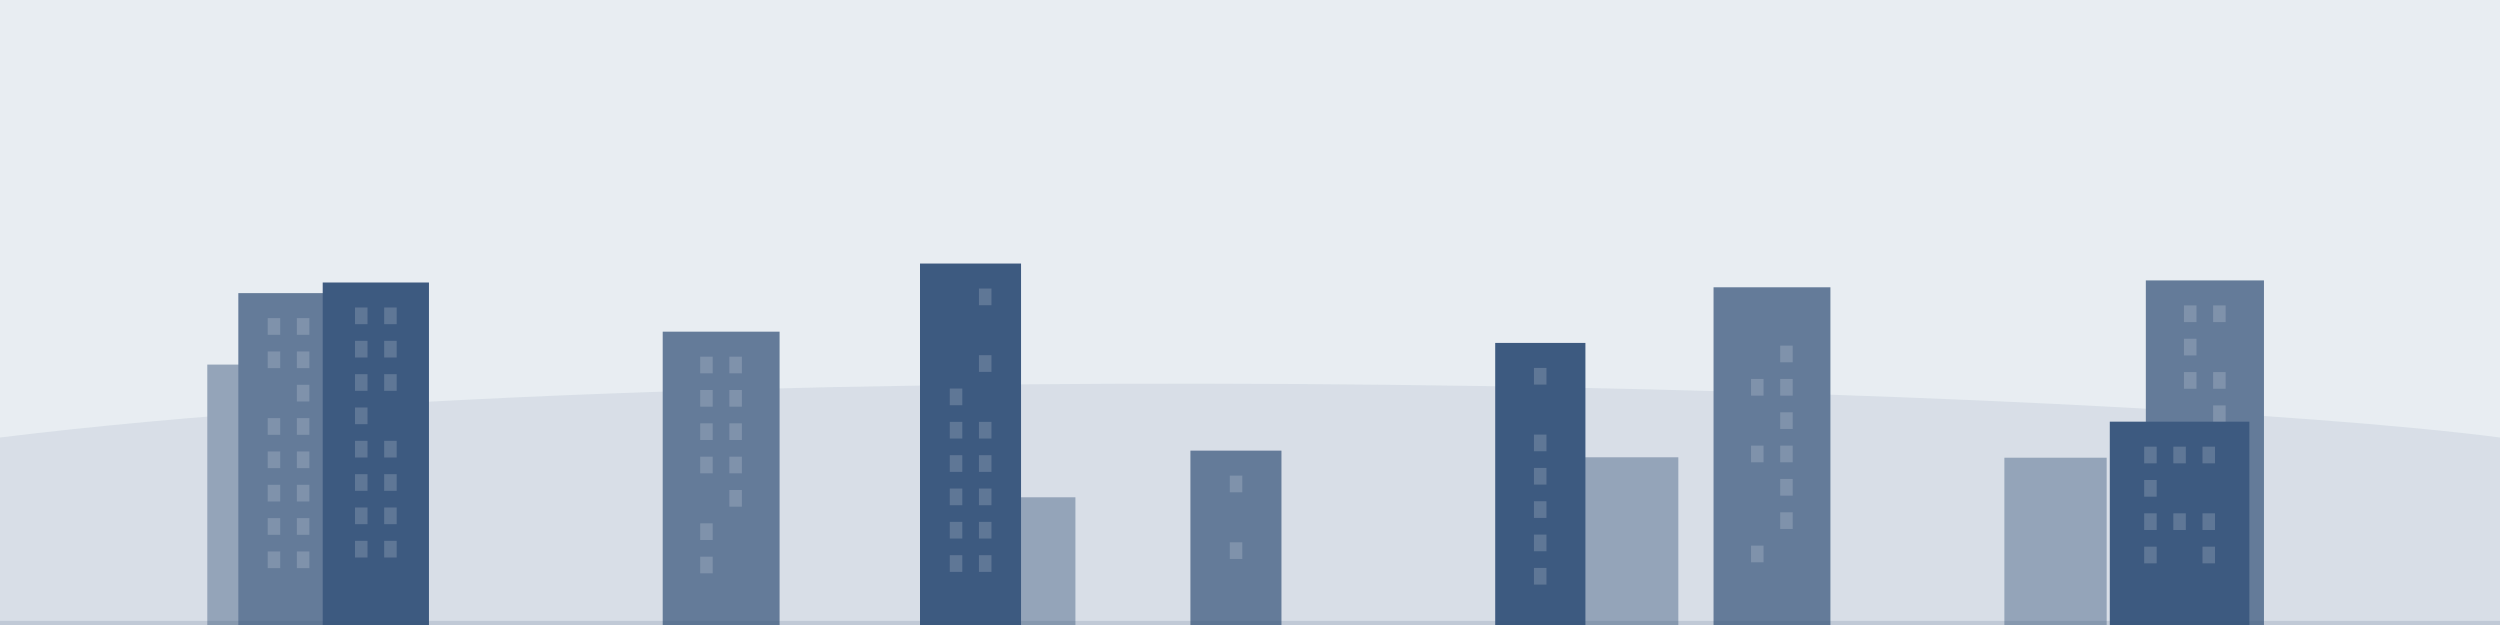
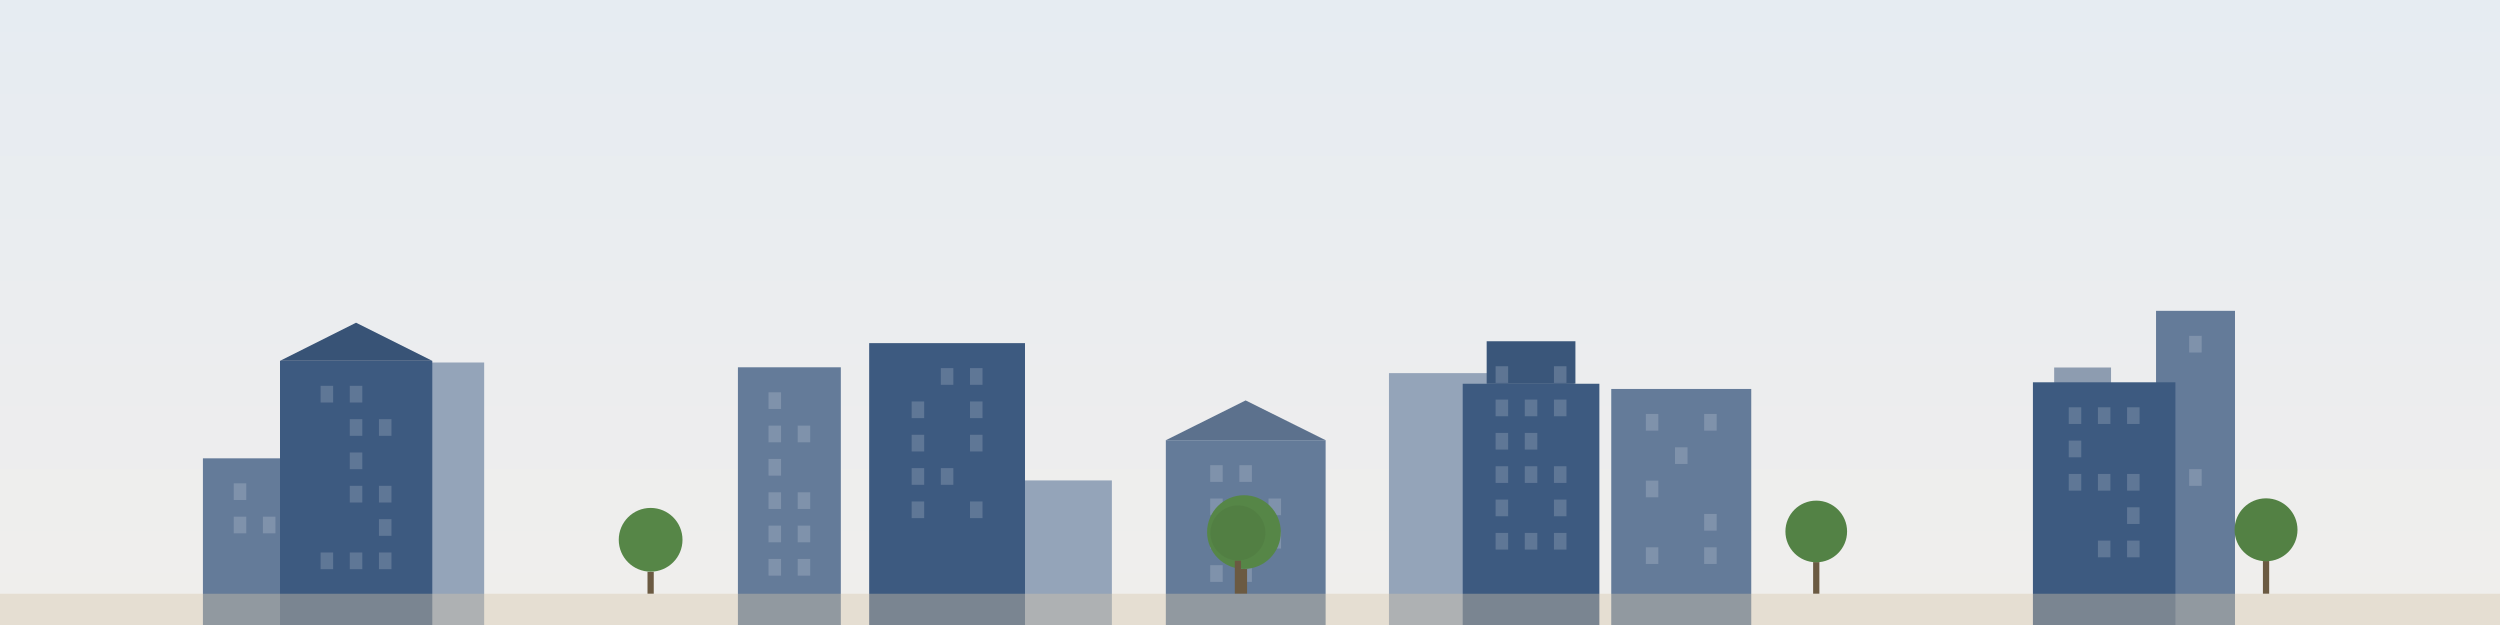
<svg xmlns="http://www.w3.org/2000/svg" viewBox="0 0 1200 300" width="1200" height="300">
-   <rect width="1200" height="300" fill="#e8edf2" />
-   <path d="M0 300 L0 210.0 C356.2 166.2, 1017.4 186.3, 1200 210.0 L1200 300 Z" fill="#b1bdcc" opacity="0.3" />
-   <rect x="99.5" y="175.0" width="87.8" height="125.0" fill="#94a4b9" />
-   <rect x="469.6" y="238.7" width="46.6" height="61.3" fill="#94a4b9" />
-   <rect x="756.9" y="219.5" width="48.7" height="80.5" fill="#94a4b9" />
-   <rect x="962.1" y="219.7" width="49.1" height="80.3" fill="#94a4b9" />
-   <rect x="114.4" y="140.7" width="62.0" height="159.3" fill="#647b99" />
-   <rect x="128.5" y="152.7" width="6" height="8" fill="#9aa9bd" opacity="0.5" />
-   <rect x="142.5" y="152.7" width="6" height="8" fill="#9aa9bd" opacity="0.5" />
-   <rect x="128.5" y="168.7" width="6" height="8" fill="#9aa9bd" opacity="0.5" />
-   <rect x="142.5" y="168.7" width="6" height="8" fill="#9aa9bd" opacity="0.5" />
-   <rect x="142.5" y="184.7" width="6" height="8" fill="#9aa9bd" opacity="0.5" />
-   <rect x="156.5" y="184.7" width="6" height="8" fill="#9aa9bd" opacity="0.5" />
-   <rect x="128.5" y="200.7" width="6" height="8" fill="#9aa9bd" opacity="0.5" />
-   <rect x="142.5" y="200.7" width="6" height="8" fill="#9aa9bd" opacity="0.5" />
-   <rect x="156.5" y="200.7" width="6" height="8" fill="#9aa9bd" opacity="0.5" />
-   <rect x="128.5" y="216.7" width="6" height="8" fill="#9aa9bd" opacity="0.5" />
-   <rect x="142.5" y="216.7" width="6" height="8" fill="#9aa9bd" opacity="0.5" />
-   <rect x="156.5" y="216.7" width="6" height="8" fill="#9aa9bd" opacity="0.5" />
-   <rect x="128.5" y="232.7" width="6" height="8" fill="#9aa9bd" opacity="0.5" />
-   <rect x="142.5" y="232.7" width="6" height="8" fill="#9aa9bd" opacity="0.5" />
-   <rect x="156.5" y="232.7" width="6" height="8" fill="#9aa9bd" opacity="0.5" />
-   <rect x="128.5" y="248.7" width="6" height="8" fill="#9aa9bd" opacity="0.5" />
-   <rect x="142.5" y="248.7" width="6" height="8" fill="#9aa9bd" opacity="0.5" />
-   <rect x="128.5" y="264.7" width="6" height="8" fill="#9aa9bd" opacity="0.5" />
-   <rect x="142.5" y="264.7" width="6" height="8" fill="#9aa9bd" opacity="0.5" />
-   <rect x="156.5" y="264.7" width="6" height="8" fill="#9aa9bd" opacity="0.5" />
-   <rect x="318.1" y="159.2" width="56.1" height="140.8" fill="#647b99" />
-   <rect x="336.1" y="171.2" width="6" height="8" fill="#9aa9bd" opacity="0.5" />
-   <rect x="350.1" y="171.2" width="6" height="8" fill="#9aa9bd" opacity="0.5" />
-   <rect x="336.1" y="187.2" width="6" height="8" fill="#9aa9bd" opacity="0.5" />
-   <rect x="350.1" y="187.2" width="6" height="8" fill="#9aa9bd" opacity="0.5" />
-   <rect x="336.1" y="203.2" width="6" height="8" fill="#9aa9bd" opacity="0.5" />
-   <rect x="350.1" y="203.2" width="6" height="8" fill="#9aa9bd" opacity="0.5" />
-   <rect x="336.1" y="219.2" width="6" height="8" fill="#9aa9bd" opacity="0.5" />
-   <rect x="350.1" y="219.2" width="6" height="8" fill="#9aa9bd" opacity="0.5" />
-   <rect x="350.1" y="235.2" width="6" height="8" fill="#9aa9bd" opacity="0.5" />
-   <rect x="336.1" y="251.2" width="6" height="8" fill="#9aa9bd" opacity="0.5" />
-   <rect x="336.1" y="267.2" width="6" height="8" fill="#9aa9bd" opacity="0.5" />
-   <rect x="571.4" y="216.3" width="43.7" height="83.7" fill="#647b99" />
-   <rect x="590.3" y="228.3" width="6" height="8" fill="#9aa9bd" opacity="0.5" />
-   <rect x="590.3" y="260.3" width="6" height="8" fill="#9aa9bd" opacity="0.5" />
-   <rect x="822.5" y="137.9" width="56.1" height="162.1" fill="#647b99" />
-   <rect x="854.5" y="165.9" width="6" height="8" fill="#9aa9bd" opacity="0.5" />
-   <rect x="840.5" y="181.9" width="6" height="8" fill="#9aa9bd" opacity="0.5" />
-   <rect x="854.5" y="181.9" width="6" height="8" fill="#9aa9bd" opacity="0.5" />
-   <rect x="854.5" y="197.9" width="6" height="8" fill="#9aa9bd" opacity="0.5" />
-   <rect x="840.5" y="213.9" width="6" height="8" fill="#9aa9bd" opacity="0.5" />
-   <rect x="854.5" y="213.9" width="6" height="8" fill="#9aa9bd" opacity="0.5" />
-   <rect x="854.5" y="229.9" width="6" height="8" fill="#9aa9bd" opacity="0.5" />
-   <rect x="854.5" y="245.9" width="6" height="8" fill="#9aa9bd" opacity="0.5" />
-   <rect x="840.5" y="261.9" width="6" height="8" fill="#9aa9bd" opacity="0.5" />
-   <rect x="1030.0" y="134.6" width="56.7" height="165.4" fill="#647b99" />
-   <rect x="1048.3" y="146.6" width="6" height="8" fill="#9aa9bd" opacity="0.5" />
-   <rect x="1062.3" y="146.6" width="6" height="8" fill="#9aa9bd" opacity="0.5" />
-   <rect x="1048.3" y="162.6" width="6" height="8" fill="#9aa9bd" opacity="0.5" />
-   <rect x="1048.3" y="178.6" width="6" height="8" fill="#9aa9bd" opacity="0.5" />
-   <rect x="1062.3" y="178.6" width="6" height="8" fill="#9aa9bd" opacity="0.5" />
-   <rect x="1062.3" y="194.6" width="6" height="8" fill="#9aa9bd" opacity="0.5" />
-   <rect x="1048.3" y="226.6" width="6" height="8" fill="#9aa9bd" opacity="0.5" />
-   <rect x="1062.3" y="226.6" width="6" height="8" fill="#9aa9bd" opacity="0.5" />
-   <rect x="1048.3" y="258.6" width="6" height="8" fill="#9aa9bd" opacity="0.5" />
-   <rect x="1062.3" y="258.6" width="6" height="8" fill="#9aa9bd" opacity="0.5" />
-   <rect x="154.9" y="135.6" width="51.0" height="164.4" fill="#3d5a80" />
-   <rect x="170.4" y="147.6" width="6" height="8" fill="#8194ac" opacity="0.5" />
-   <rect x="184.4" y="147.6" width="6" height="8" fill="#8194ac" opacity="0.5" />
-   <rect x="170.4" y="163.6" width="6" height="8" fill="#8194ac" opacity="0.5" />
-   <rect x="184.4" y="163.6" width="6" height="8" fill="#8194ac" opacity="0.5" />
-   <rect x="170.4" y="179.6" width="6" height="8" fill="#8194ac" opacity="0.5" />
-   <rect x="184.4" y="179.6" width="6" height="8" fill="#8194ac" opacity="0.5" />
-   <rect x="170.4" y="195.6" width="6" height="8" fill="#8194ac" opacity="0.5" />
-   <rect x="170.4" y="211.6" width="6" height="8" fill="#8194ac" opacity="0.5" />
-   <rect x="184.4" y="211.6" width="6" height="8" fill="#8194ac" opacity="0.5" />
-   <rect x="170.4" y="227.6" width="6" height="8" fill="#8194ac" opacity="0.5" />
-   <rect x="184.4" y="227.6" width="6" height="8" fill="#8194ac" opacity="0.5" />
-   <rect x="170.4" y="243.6" width="6" height="8" fill="#8194ac" opacity="0.5" />
-   <rect x="184.4" y="243.6" width="6" height="8" fill="#8194ac" opacity="0.5" />
-   <rect x="170.4" y="259.6" width="6" height="8" fill="#8194ac" opacity="0.5" />
-   <rect x="184.4" y="259.6" width="6" height="8" fill="#8194ac" opacity="0.5" />
-   <rect x="441.6" y="126.5" width="48.5" height="173.5" fill="#3d5a80" />
-   <rect x="469.9" y="138.5" width="6" height="8" fill="#8194ac" opacity="0.5" />
-   <rect x="469.9" y="170.5" width="6" height="8" fill="#8194ac" opacity="0.5" />
-   <rect x="455.9" y="186.5" width="6" height="8" fill="#8194ac" opacity="0.5" />
-   <rect x="455.9" y="202.5" width="6" height="8" fill="#8194ac" opacity="0.5" />
-   <rect x="469.9" y="202.5" width="6" height="8" fill="#8194ac" opacity="0.5" />
-   <rect x="455.9" y="218.5" width="6" height="8" fill="#8194ac" opacity="0.5" />
-   <rect x="469.9" y="218.5" width="6" height="8" fill="#8194ac" opacity="0.5" />
-   <rect x="455.9" y="234.5" width="6" height="8" fill="#8194ac" opacity="0.5" />
-   <rect x="469.9" y="234.5" width="6" height="8" fill="#8194ac" opacity="0.5" />
-   <rect x="455.9" y="250.5" width="6" height="8" fill="#8194ac" opacity="0.5" />
-   <rect x="469.9" y="250.5" width="6" height="8" fill="#8194ac" opacity="0.5" />
-   <rect x="455.9" y="266.5" width="6" height="8" fill="#8194ac" opacity="0.5" />
-   <rect x="469.9" y="266.5" width="6" height="8" fill="#8194ac" opacity="0.5" />
-   <rect x="717.7" y="164.6" width="43.3" height="135.4" fill="#3d5a80" />
-   <rect x="736.3" y="176.6" width="6" height="8" fill="#8194ac" opacity="0.5" />
-   <rect x="736.3" y="208.6" width="6" height="8" fill="#8194ac" opacity="0.5" />
-   <rect x="736.3" y="224.6" width="6" height="8" fill="#8194ac" opacity="0.5" />
-   <rect x="736.3" y="240.6" width="6" height="8" fill="#8194ac" opacity="0.5" />
-   <rect x="736.3" y="256.6" width="6" height="8" fill="#8194ac" opacity="0.5" />
-   <rect x="736.3" y="272.6" width="6" height="8" fill="#8194ac" opacity="0.5" />
-   <rect x="1012.7" y="202.4" width="67.0" height="97.6" fill="#3d5a80" />
-   <rect x="1029.2" y="214.4" width="6" height="8" fill="#8194ac" opacity="0.5" />
-   <rect x="1043.2" y="214.4" width="6" height="8" fill="#8194ac" opacity="0.5" />
-   <rect x="1057.2" y="214.4" width="6" height="8" fill="#8194ac" opacity="0.5" />
-   <rect x="1029.2" y="230.4" width="6" height="8" fill="#8194ac" opacity="0.5" />
-   <rect x="1029.2" y="246.4" width="6" height="8" fill="#8194ac" opacity="0.5" />
-   <rect x="1043.2" y="246.4" width="6" height="8" fill="#8194ac" opacity="0.5" />
-   <rect x="1057.2" y="246.4" width="6" height="8" fill="#8194ac" opacity="0.5" />
-   <rect x="1029.2" y="262.4" width="6" height="8" fill="#8194ac" opacity="0.5" />
-   <rect x="1057.2" y="262.4" width="6" height="8" fill="#8194ac" opacity="0.5" />
-   <rect x="0" y="298" width="1200" height="2" fill="#375173" opacity="0.15" />
+   <defs>
+     <linearGradient id="skyGrad" x1="0" y1="0" x2="0" y2="1">
+       <stop offset="0%" stop-color="#e6ecf2" />
+       <stop offset="100%" stop-color="#f0eeec" />
+     </linearGradient>
+   </defs>
+   <rect width="1200" height="300" fill="url(#skyGrad)" />
+   <rect x="152.7" y="174.0" width="79.7" height="126.0" fill="#94a4b9" />
+   <rect x="459.4" y="230.6" width="74.3" height="69.4" fill="#94a4b9" />
+   <rect x="666.7" y="179.1" width="88.7" height="120.9" fill="#94a4b9" />
+   <rect x="978.6" y="194.9" width="42.0" height="105.1" fill="#94a4b9" />
+   <rect x="986.0" y="176.4" width="27.3" height="18.5" fill="#8d9cb0" />
+   <rect x="97.4" y="220.0" width="49.5" height="80.0" fill="#647b99" />
+   <rect x="112.2" y="232.0" width="6" height="8" fill="#9aa9bd" opacity="0.5" />
+   <rect x="112.2" y="248.0" width="6" height="8" fill="#9aa9bd" opacity="0.5" />
+   <rect x="126.2" y="248.0" width="6" height="8" fill="#9aa9bd" opacity="0.5" />
+   <rect x="354.2" y="176.3" width="49.4" height="123.7" fill="#647b99" />
+   <rect x="368.9" y="188.3" width="6" height="8" fill="#9aa9bd" opacity="0.5" />
+   <rect x="368.9" y="204.3" width="6" height="8" fill="#9aa9bd" opacity="0.5" />
+   <rect x="382.9" y="204.3" width="6" height="8" fill="#9aa9bd" opacity="0.5" />
+   <rect x="368.9" y="220.3" width="6" height="8" fill="#9aa9bd" opacity="0.5" />
+   <rect x="368.9" y="236.3" width="6" height="8" fill="#9aa9bd" opacity="0.5" />
+   <rect x="382.9" y="236.3" width="6" height="8" fill="#9aa9bd" opacity="0.5" />
+   <rect x="368.9" y="252.3" width="6" height="8" fill="#9aa9bd" opacity="0.5" />
+   <rect x="382.9" y="252.3" width="6" height="8" fill="#9aa9bd" opacity="0.5" />
+   <rect x="368.9" y="268.3" width="6" height="8" fill="#9aa9bd" opacity="0.5" />
+   <rect x="382.9" y="268.3" width="6" height="8" fill="#9aa9bd" opacity="0.5" />
+   <rect x="559.6" y="211.3" width="76.7" height="88.7" fill="#647b99" />
+   <polygon points="559.6,211.3 597.9,192.2 636.3,211.3" fill="#5c718d" />
+   <rect x="580.9" y="223.3" width="6" height="8" fill="#9aa9bd" opacity="0.5" />
+   <rect x="594.9" y="223.3" width="6" height="8" fill="#9aa9bd" opacity="0.5" />
+   <rect x="580.9" y="239.3" width="6" height="8" fill="#9aa9bd" opacity="0.5" />
+   <rect x="594.9" y="239.3" width="6" height="8" fill="#9aa9bd" opacity="0.5" />
+   <rect x="608.9" y="239.3" width="6" height="8" fill="#9aa9bd" opacity="0.5" />
+   <rect x="580.9" y="255.3" width="6" height="8" fill="#9aa9bd" opacity="0.5" />
+   <rect x="594.9" y="255.3" width="6" height="8" fill="#9aa9bd" opacity="0.5" />
+   <rect x="608.9" y="255.3" width="6" height="8" fill="#9aa9bd" opacity="0.5" />
+   <rect x="580.9" y="271.3" width="6" height="8" fill="#9aa9bd" opacity="0.5" />
+   <rect x="594.9" y="271.3" width="6" height="8" fill="#9aa9bd" opacity="0.5" />
+   <rect x="773.4" y="186.7" width="67.2" height="113.3" fill="#647b99" />
+   <rect x="790.0" y="198.7" width="6" height="8" fill="#9aa9bd" opacity="0.5" />
+   <rect x="818.0" y="198.7" width="6" height="8" fill="#9aa9bd" opacity="0.5" />
+   <rect x="804.0" y="214.7" width="6" height="8" fill="#9aa9bd" opacity="0.5" />
+   <rect x="790.0" y="230.7" width="6" height="8" fill="#9aa9bd" opacity="0.5" />
+   <rect x="818.0" y="246.7" width="6" height="8" fill="#9aa9bd" opacity="0.5" />
+   <rect x="790.0" y="262.7" width="6" height="8" fill="#9aa9bd" opacity="0.5" />
+   <rect x="818.0" y="262.7" width="6" height="8" fill="#9aa9bd" opacity="0.5" />
+   <rect x="1034.9" y="149.2" width="37.9" height="150.8" fill="#647b99" />
+   <rect x="1050.8" y="161.2" width="6" height="8" fill="#9aa9bd" opacity="0.5" />
+   <rect x="1050.8" y="225.2" width="6" height="8" fill="#9aa9bd" opacity="0.5" />
+   <rect x="134.4" y="173.2" width="73.1" height="126.8" fill="#3d5a80" />
+   <polygon points="134.4,173.2 170.9,154.9 207.5,173.2" fill="#385376" />
+   <rect x="153.9" y="185.2" width="6" height="8" fill="#8194ac" opacity="0.5" />
+   <rect x="167.9" y="185.2" width="6" height="8" fill="#8194ac" opacity="0.5" />
+   <rect x="167.9" y="201.2" width="6" height="8" fill="#8194ac" opacity="0.5" />
+   <rect x="181.9" y="201.2" width="6" height="8" fill="#8194ac" opacity="0.5" />
+   <rect x="167.9" y="217.2" width="6" height="8" fill="#8194ac" opacity="0.5" />
+   <rect x="167.9" y="233.2" width="6" height="8" fill="#8194ac" opacity="0.5" />
+   <rect x="181.9" y="233.2" width="6" height="8" fill="#8194ac" opacity="0.5" />
+   <rect x="181.9" y="249.2" width="6" height="8" fill="#8194ac" opacity="0.5" />
+   <rect x="153.9" y="265.2" width="6" height="8" fill="#8194ac" opacity="0.5" />
+   <rect x="167.9" y="265.2" width="6" height="8" fill="#8194ac" opacity="0.5" />
+   <rect x="181.9" y="265.2" width="6" height="8" fill="#8194ac" opacity="0.5" />
+   <rect x="417.2" y="164.7" width="74.8" height="135.3" fill="#3d5a80" />
+   <rect x="451.6" y="176.7" width="6" height="8" fill="#8194ac" opacity="0.5" />
+   <rect x="465.6" y="176.7" width="6" height="8" fill="#8194ac" opacity="0.5" />
+   <rect x="437.6" y="192.7" width="6" height="8" fill="#8194ac" opacity="0.5" />
+   <rect x="465.6" y="192.7" width="6" height="8" fill="#8194ac" opacity="0.5" />
+   <rect x="437.6" y="208.7" width="6" height="8" fill="#8194ac" opacity="0.5" />
+   <rect x="465.6" y="208.7" width="6" height="8" fill="#8194ac" opacity="0.5" />
+   <rect x="437.6" y="224.7" width="6" height="8" fill="#8194ac" opacity="0.5" />
+   <rect x="451.6" y="224.7" width="6" height="8" fill="#8194ac" opacity="0.5" />
+   <rect x="437.6" y="240.7" width="6" height="8" fill="#8194ac" opacity="0.5" />
+   <rect x="465.6" y="240.7" width="6" height="8" fill="#8194ac" opacity="0.5" />
+   <rect x="702.1" y="184.2" width="65.6" height="115.8" fill="#3d5a80" />
+   <rect x="713.6" y="163.8" width="42.6" height="20.4" fill="#3a567a" />
+   <rect x="717.9" y="175.8" width="6" height="8" fill="#8194ac" opacity="0.5" />
+   <rect x="745.9" y="175.8" width="6" height="8" fill="#8194ac" opacity="0.5" />
+   <rect x="717.9" y="191.8" width="6" height="8" fill="#8194ac" opacity="0.5" />
+   <rect x="731.9" y="191.8" width="6" height="8" fill="#8194ac" opacity="0.5" />
+   <rect x="745.9" y="191.8" width="6" height="8" fill="#8194ac" opacity="0.5" />
+   <rect x="717.9" y="207.8" width="6" height="8" fill="#8194ac" opacity="0.5" />
+   <rect x="731.9" y="207.8" width="6" height="8" fill="#8194ac" opacity="0.5" />
+   <rect x="717.9" y="223.8" width="6" height="8" fill="#8194ac" opacity="0.5" />
+   <rect x="731.9" y="223.8" width="6" height="8" fill="#8194ac" opacity="0.5" />
+   <rect x="745.9" y="223.8" width="6" height="8" fill="#8194ac" opacity="0.5" />
+   <rect x="717.9" y="239.8" width="6" height="8" fill="#8194ac" opacity="0.5" />
+   <rect x="745.9" y="239.8" width="6" height="8" fill="#8194ac" opacity="0.5" />
+   <rect x="717.9" y="255.8" width="6" height="8" fill="#8194ac" opacity="0.5" />
+   <rect x="731.9" y="255.8" width="6" height="8" fill="#8194ac" opacity="0.5" />
+   <rect x="745.9" y="255.8" width="6" height="8" fill="#8194ac" opacity="0.5" />
+   <rect x="975.8" y="183.5" width="68.4" height="116.5" fill="#3d5a80" />
+   <rect x="993.0" y="195.5" width="6" height="8" fill="#8194ac" opacity="0.5" />
+   <rect x="1007.0" y="195.5" width="6" height="8" fill="#8194ac" opacity="0.5" />
+   <rect x="1021.0" y="195.5" width="6" height="8" fill="#8194ac" opacity="0.5" />
+   <rect x="993.0" y="211.5" width="6" height="8" fill="#8194ac" opacity="0.5" />
+   <rect x="993.0" y="227.5" width="6" height="8" fill="#8194ac" opacity="0.5" />
+   <rect x="1007.0" y="227.5" width="6" height="8" fill="#8194ac" opacity="0.5" />
+   <rect x="1021.0" y="227.5" width="6" height="8" fill="#8194ac" opacity="0.5" />
+   <rect x="1021.0" y="243.5" width="6" height="8" fill="#8194ac" opacity="0.5" />
+   <rect x="1007.0" y="259.5" width="6" height="8" fill="#8194ac" opacity="0.5" />
+   <rect x="1021.0" y="259.5" width="6" height="8" fill="#8194ac" opacity="0.5" />
+   <line x1="312.3" y1="285.0" x2="312.3" y2="274.5" stroke="#6b5a42" stroke-width="3" />
+   <circle cx="312.3" cy="259.1" r="15.3" fill="#568647" />
+   <line x1="597.1" y1="285.0" x2="597.1" y2="273.1" stroke="#6b5a42" stroke-width="3" />
+   <circle cx="597.1" cy="255.4" r="17.7" fill="#568647" />
+   <line x1="871.8" y1="285.0" x2="871.8" y2="269.8" stroke="#6b5a42" stroke-width="3" />
+   <circle cx="871.8" cy="255.1" r="14.8" fill="#538245" />
+   <line x1="594.2" y1="285.0" x2="594.2" y2="269.1" stroke="#6b5a42" stroke-width="3" />
+   <circle cx="594.2" cy="255.8" r="13.2" fill="#527f43" />
+   <line x1="1087.7" y1="285.0" x2="1087.7" y2="269.3" stroke="#6b5a42" stroke-width="3" />
+   <circle cx="1087.7" cy="254.3" r="15.1" fill="#538144" />
+   <rect x="0" y="285" width="1200" height="15" fill="#d4c5a9" opacity="0.4" />
</svg>
